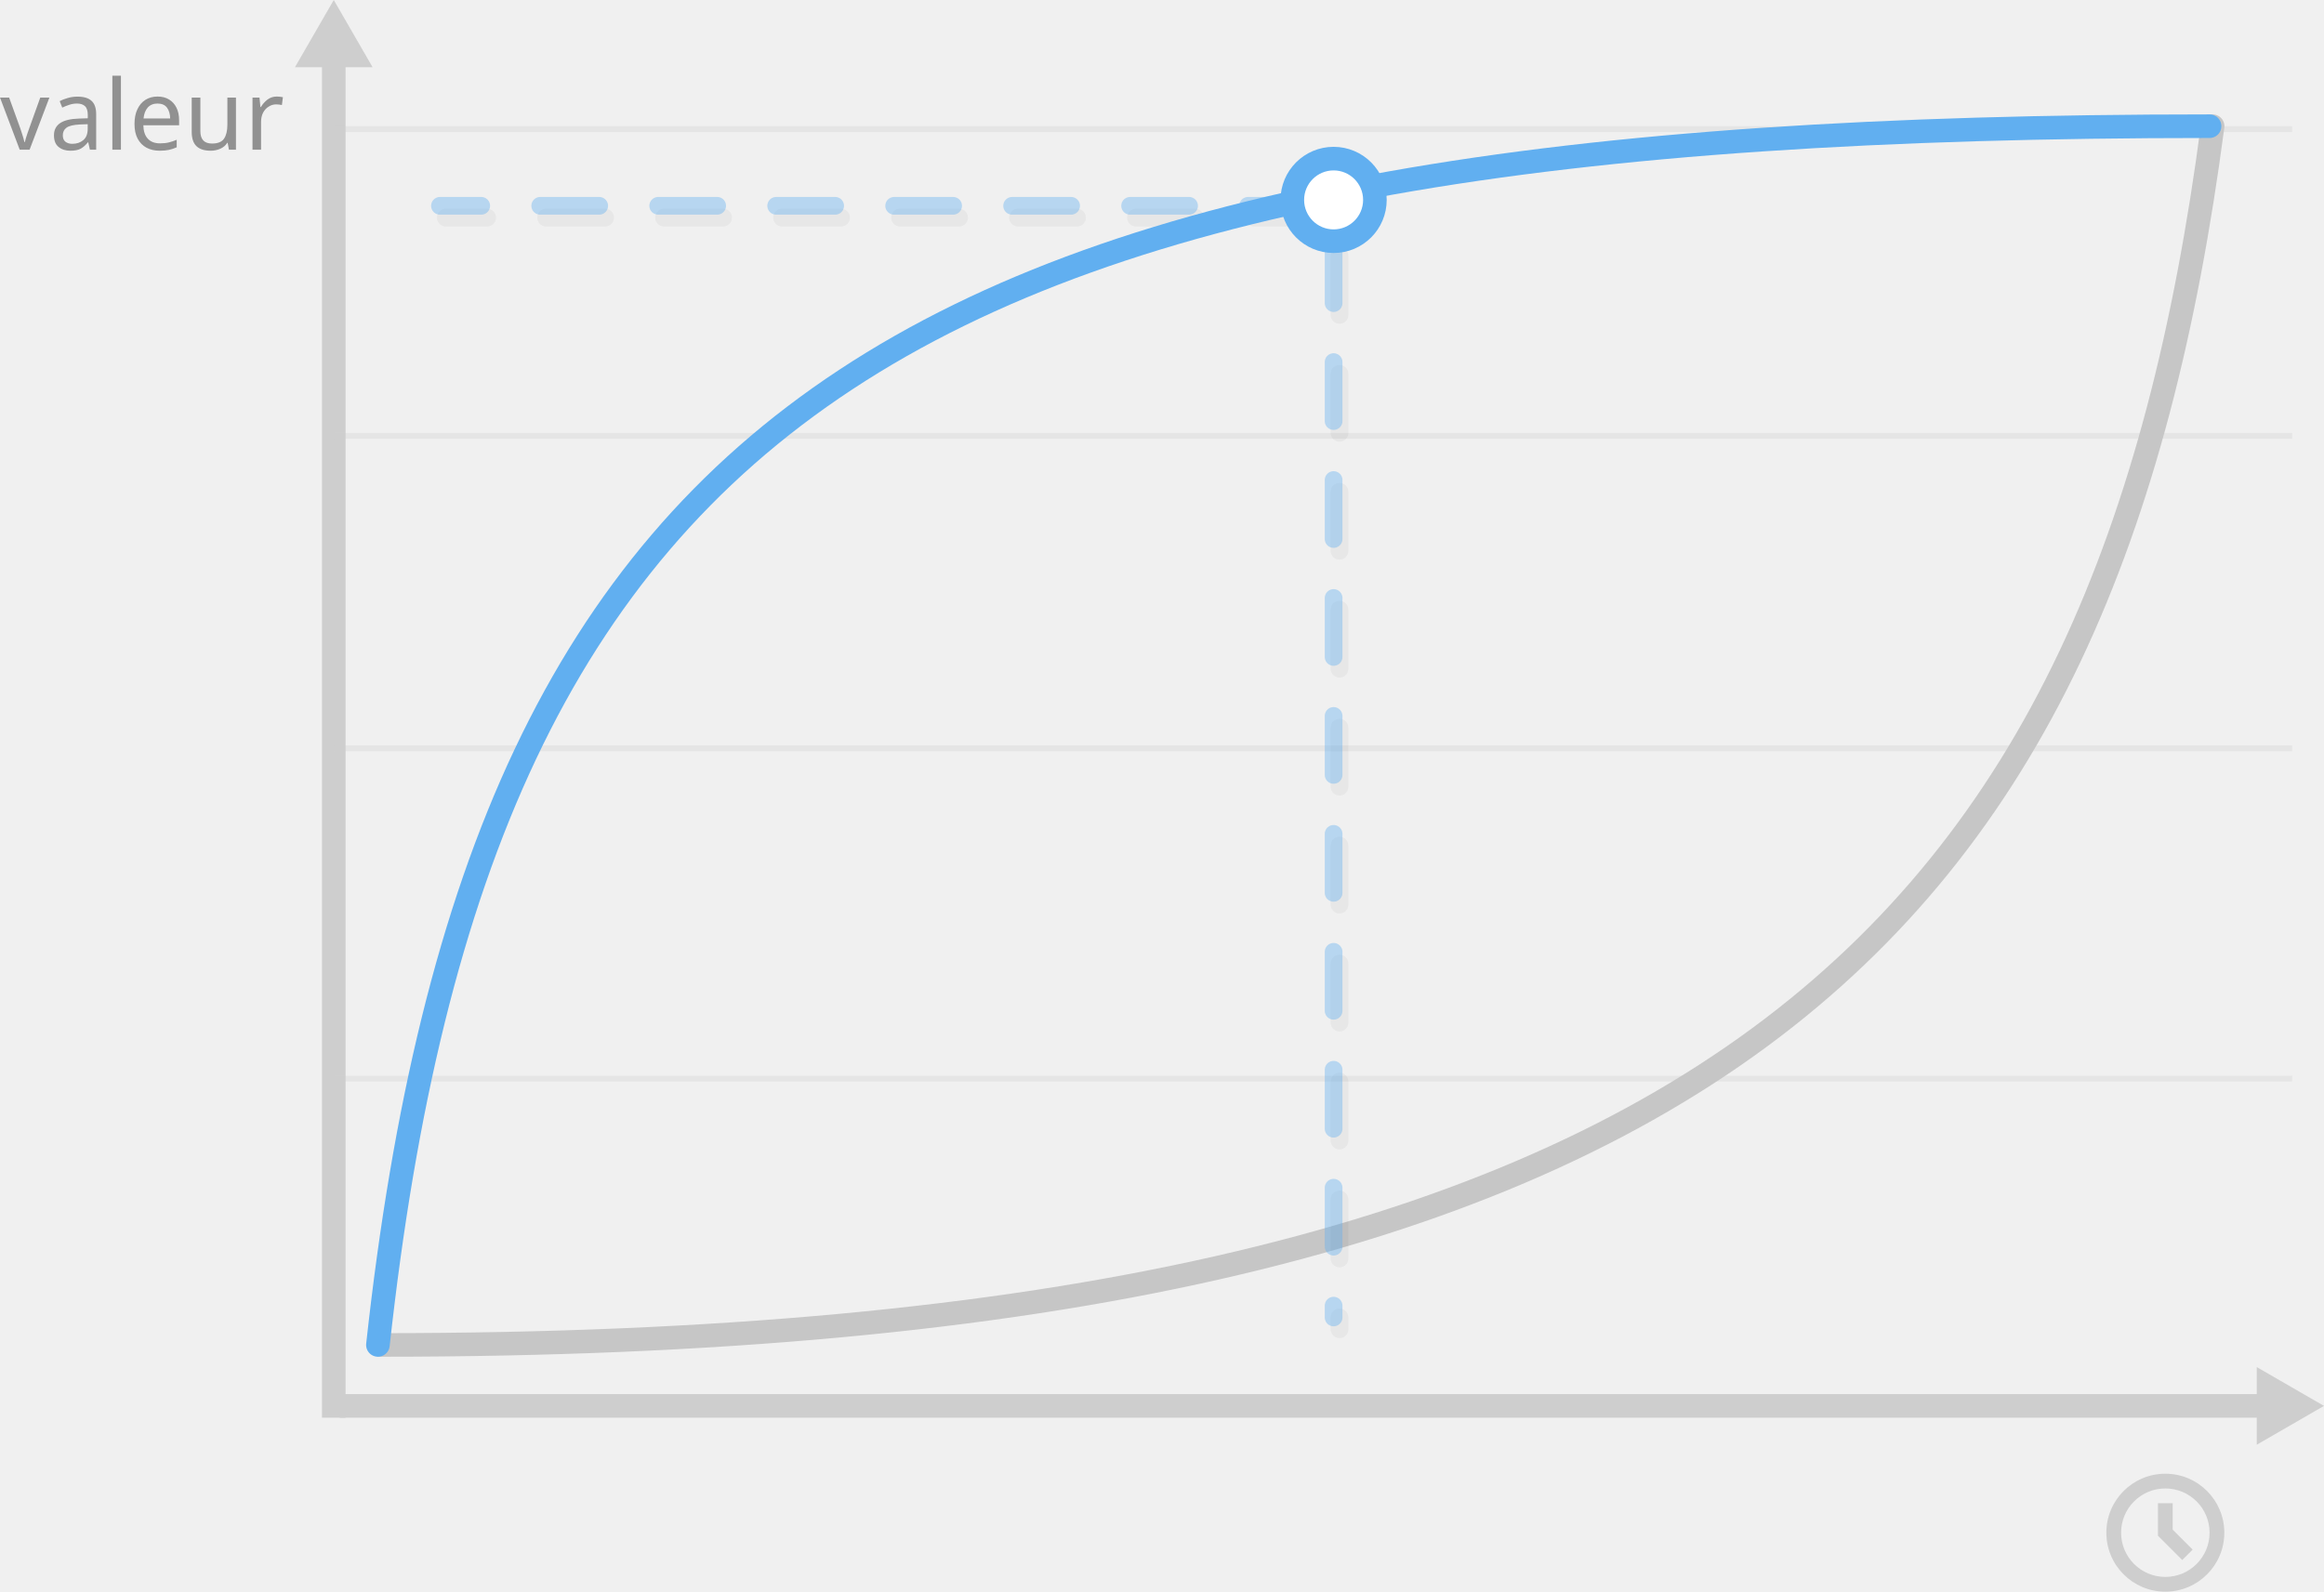
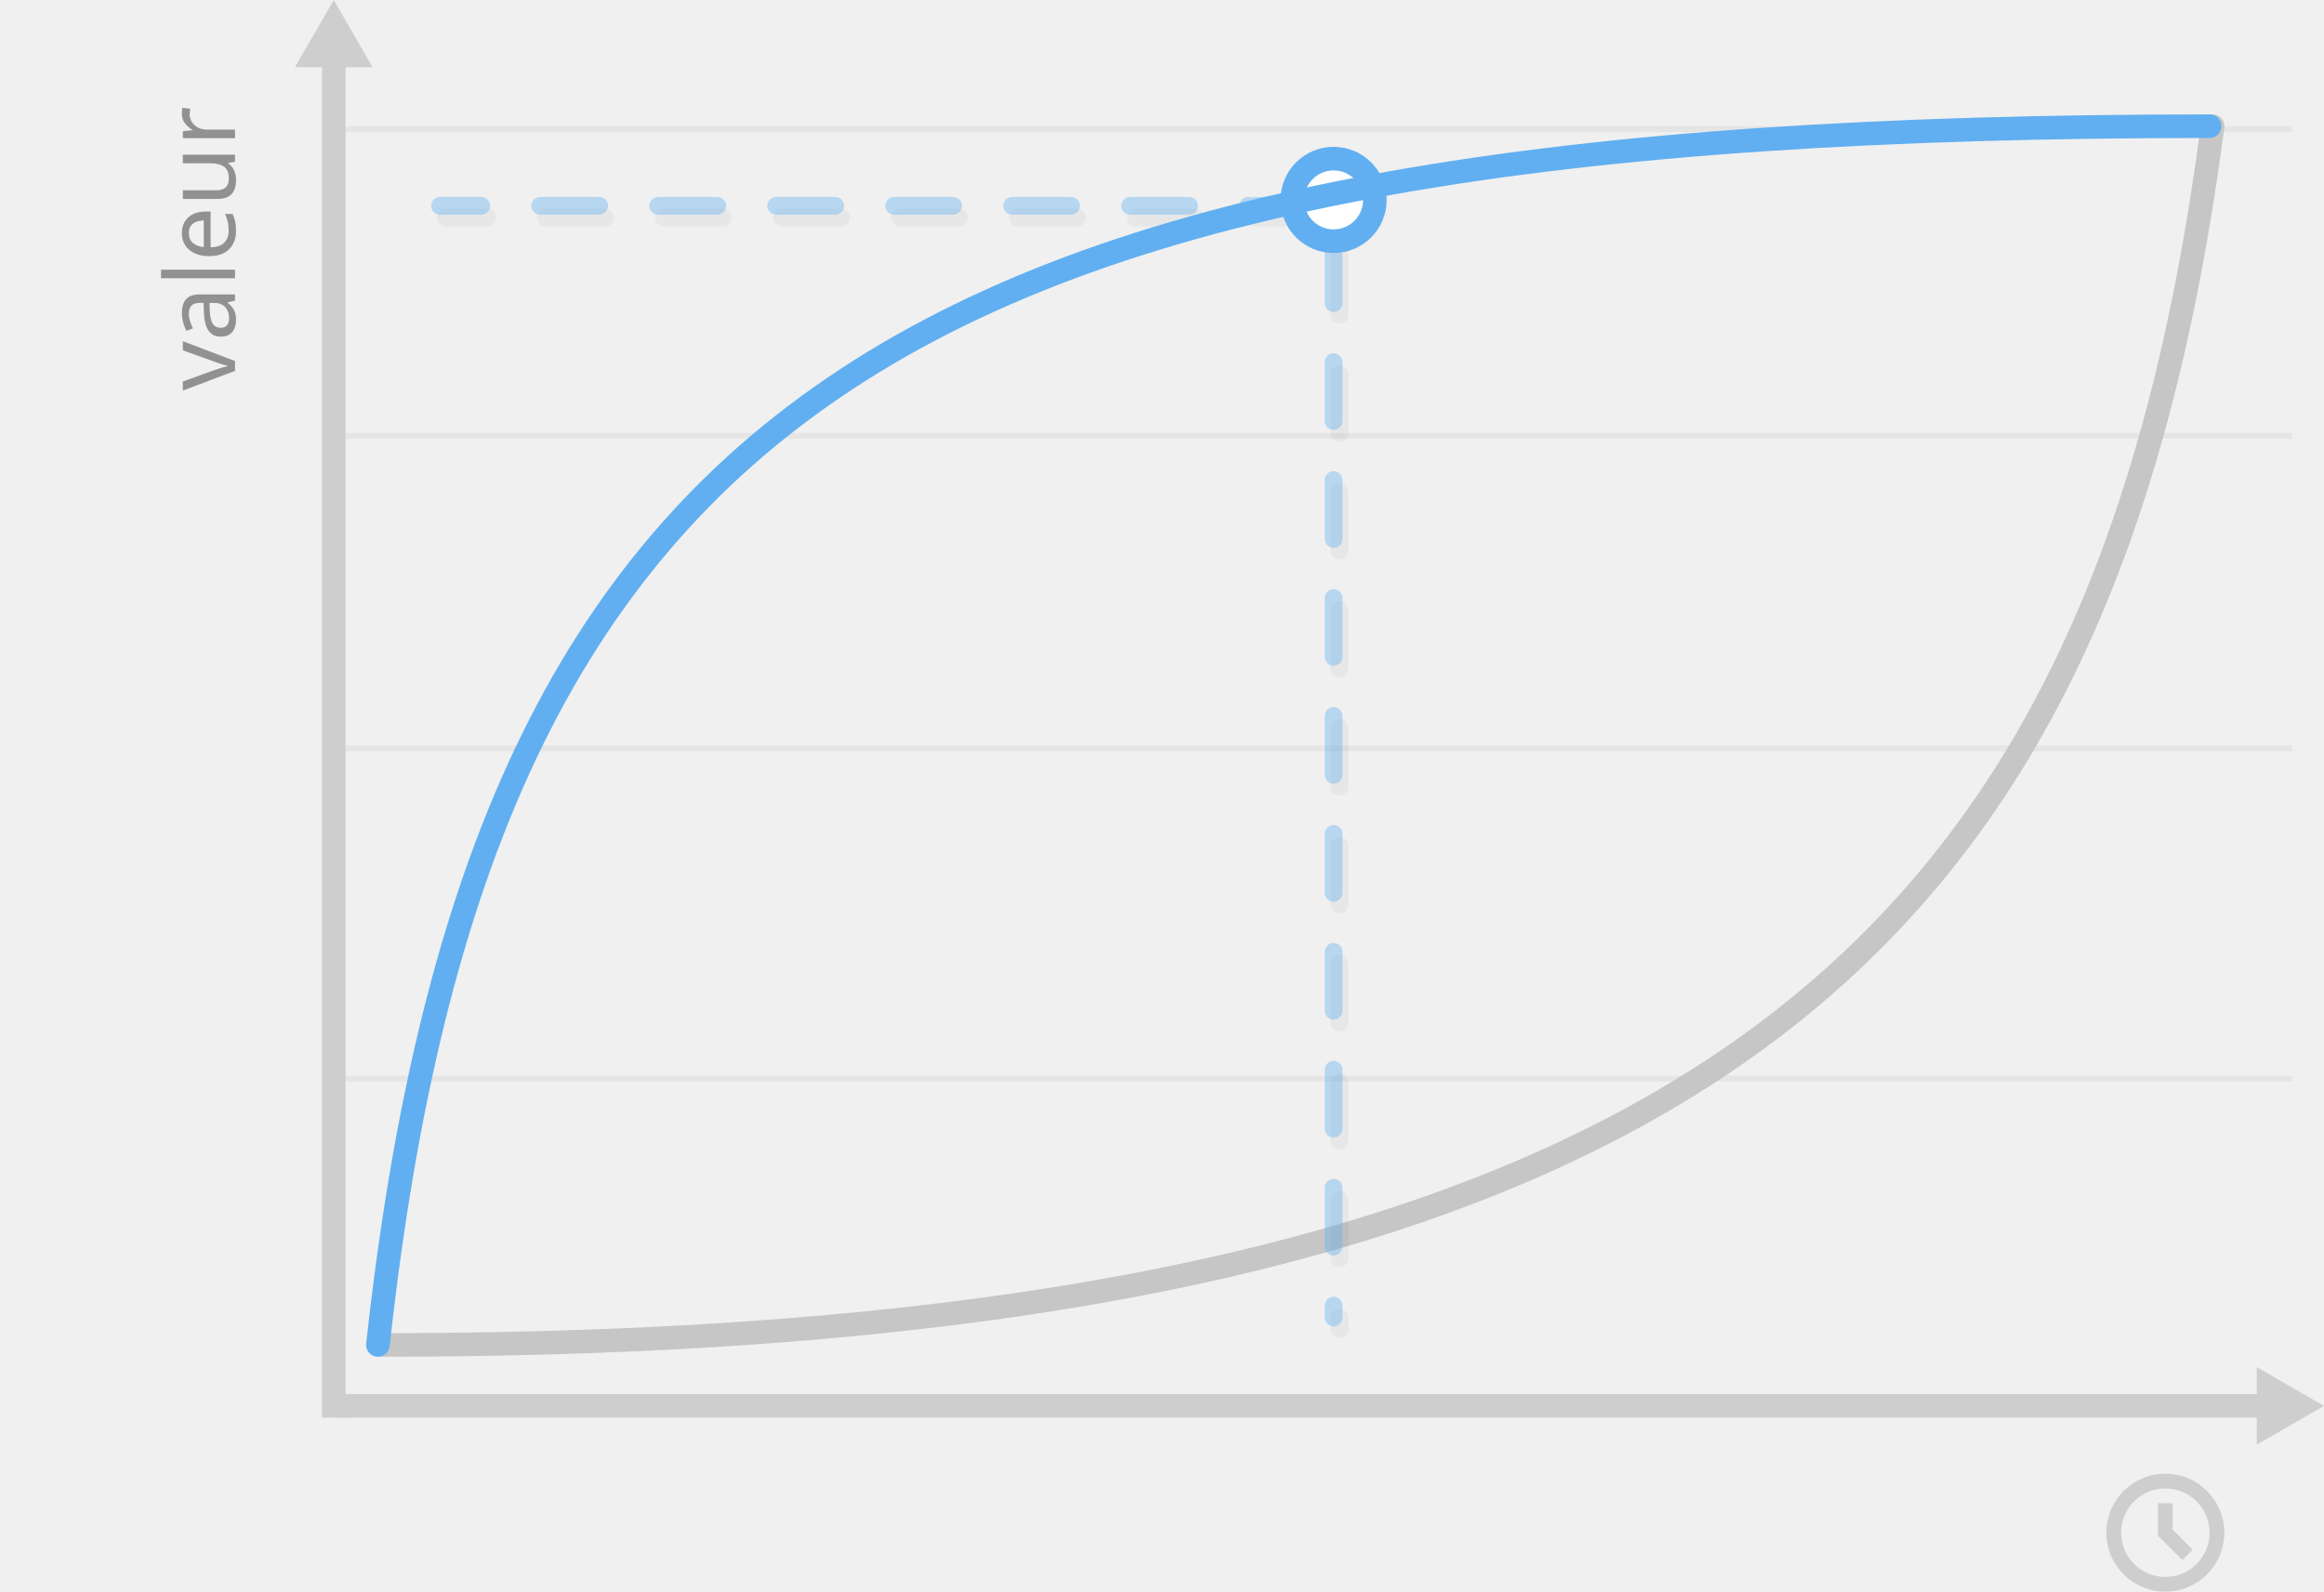
<svg xmlns="http://www.w3.org/2000/svg" version="1.1" id="agilite-valeur" x="0px" y="0px" width="393.98px" height="269.898px" viewBox="0 0 393.98 269.898" enable-background="new 0 0 393.98 269.898" xml:space="preserve">
  <g id="full">
    <g>
      <g id="v-plan">
        <line fill="none" stroke="#CECECE" stroke-width="4" stroke-miterlimit="10" x1="57.582" y1="238.398" x2="384.582" y2="238.398" />
        <g>
          <polygon fill="#CECECE" points="382.582,244.98 393.98,238.398 382.582,231.817     " />
        </g>
      </g>
    </g>
    <g>
      <g id="v-plan-2">
        <line fill="none" stroke="#CECECE" stroke-width="4" stroke-miterlimit="10" x1="56.582" y1="240.398" x2="56.582" y2="9.398" />
        <g>
          <polygon fill="#CECECE" points="63.164,11.398 56.583,0 50.001,11.398     " />
        </g>
      </g>
    </g>
-     <text id="v-valeur" transform="matrix(1 0 0 1 0 25.3861)" fill="#919191" font-family="'MyriadPro-Regular'" font-size="16.5">valeur</text>
+     <text id="v-valeur" transform="matrix(-4.371139e-008 -1 1 -4.371139e-008 39.8425 66.2346)" fill="#919191" font-family="'MyriadPro-Regular'" font-size="16.5">valeur</text>
    <g id="v-scales" opacity="0.3">
      <line id="v-scale-1" fill="none" stroke="#CECECE" stroke-miterlimit="10" x1="56.582" y1="126.898" x2="388.582" y2="126.898" />
      <line id="v-scale-2" fill="none" stroke="#CECECE" stroke-miterlimit="10" x1="56.582" y1="73.898" x2="388.582" y2="73.898" />
      <line id="v-scale-3" fill="none" stroke="#CECECE" stroke-miterlimit="10" x1="56.582" y1="182.898" x2="388.582" y2="182.898" />
      <line id="v-scale-4" fill="none" stroke="#CECECE" stroke-miterlimit="10" x1="56.582" y1="21.898" x2="388.582" y2="21.898" />
    </g>
-     <path id="v-time" fill="#CECECE" d="M369.948,264.532l-4.116-4.116v-5.517h2.5v4.483l3.384,3.384L369.948,264.532z    M367.082,249.898c-5.523,0-10,4.477-10,10s4.477,10,10,10s10-4.477,10-10S372.605,249.898,367.082,249.898z M367.082,267.398   c-4.142,0-7.5-3.358-7.5-7.5s3.358-7.5,7.5-7.5c4.142,0,7.5,3.358,7.5,7.5S371.224,267.398,367.082,267.398z" />
+     <path id="v-time" fill="#CECECE" d="M369.948,264.532l-4.116-4.116v-5.517h2.5v4.482l3.385,3.385L369.948,264.532z    M367.082,249.898c-5.522,0-10,4.477-10,10c0,5.522,4.478,10,10,10c5.523,0,10-4.478,10-10   C377.082,254.375,372.605,249.898,367.082,249.898z M367.082,267.398c-4.142,0-7.5-3.358-7.5-7.5c0-4.143,3.358-7.5,7.5-7.5   c4.143,0,7.5,3.357,7.5,7.5C374.582,264.04,371.224,267.398,367.082,267.398z" />
    <g>
      <g>
        <g>
-           <path id="v-old-gris" fill="none" stroke="#C6C6C6" stroke-width="4" stroke-linecap="round" stroke-miterlimit="10" d="      M64.582,228.062c226.908,0,292.5-69.946,310.516-206.664" />
+           <path id="v-old-gris" fill="none" stroke="#C6C6C6" stroke-width="4" stroke-linecap="round" stroke-miterlimit="10" d="      M64.582,228.062c226.908,0,292.5-69.946,310.517-206.664" />
        </g>
      </g>
    </g>
    <g>
      <g id="v-fleches" opacity="0.1">
        <line opacity="0.4" fill="none" stroke="#000000" stroke-width="3" stroke-linecap="round" stroke-miterlimit="10" stroke-dasharray="10" enable-background="new    " x1="227.082" y1="43.398" x2="227.082" y2="225.398" />
        <line opacity="0.4" fill="none" stroke="#000000" stroke-width="3" stroke-linecap="round" stroke-miterlimit="10" stroke-dasharray="10" enable-background="new    " x1="222.582" y1="36.898" x2="75.582" y2="36.898" />
      </g>
      <g>
        <g id="v-pointilles">
          <line id="v-pointilles1" opacity="0.4" fill="none" stroke="#61AFF0" stroke-width="3" stroke-linecap="round" stroke-miterlimit="10" stroke-dasharray="10" enable-background="new    " x1="226.082" y1="41.398" x2="226.082" y2="223.398" />
          <line id="v-pointilles2" opacity="0.4" fill="none" stroke="#61AFF0" stroke-width="3" stroke-linecap="round" stroke-miterlimit="10" stroke-dasharray="10" enable-background="new    " x1="221.582" y1="34.898" x2="74.582" y2="34.898" />
        </g>
      </g>
    </g>
    <g>
      <g>
        <g>
+           <circle id="v-point-bleu" fill="#FFFFFF" stroke="#61AFF0" stroke-width="4" stroke-miterlimit="10" cx="226.082" cy="33.898" r="7" />
          <path id="v-courbe-bleue" fill="none" stroke="#61AFF0" stroke-width="4" stroke-linecap="round" stroke-miterlimit="10" d="      M64.066,228.062C81.721,67.092,154.417,21.398,374.582,21.398" />
-           <circle id="v-point-bleu" fill="#FFFFFF" stroke="#61AFF0" stroke-width="4" stroke-miterlimit="10" cx="226.082" cy="33.898" r="7" />
        </g>
      </g>
    </g>
  </g>
</svg>
